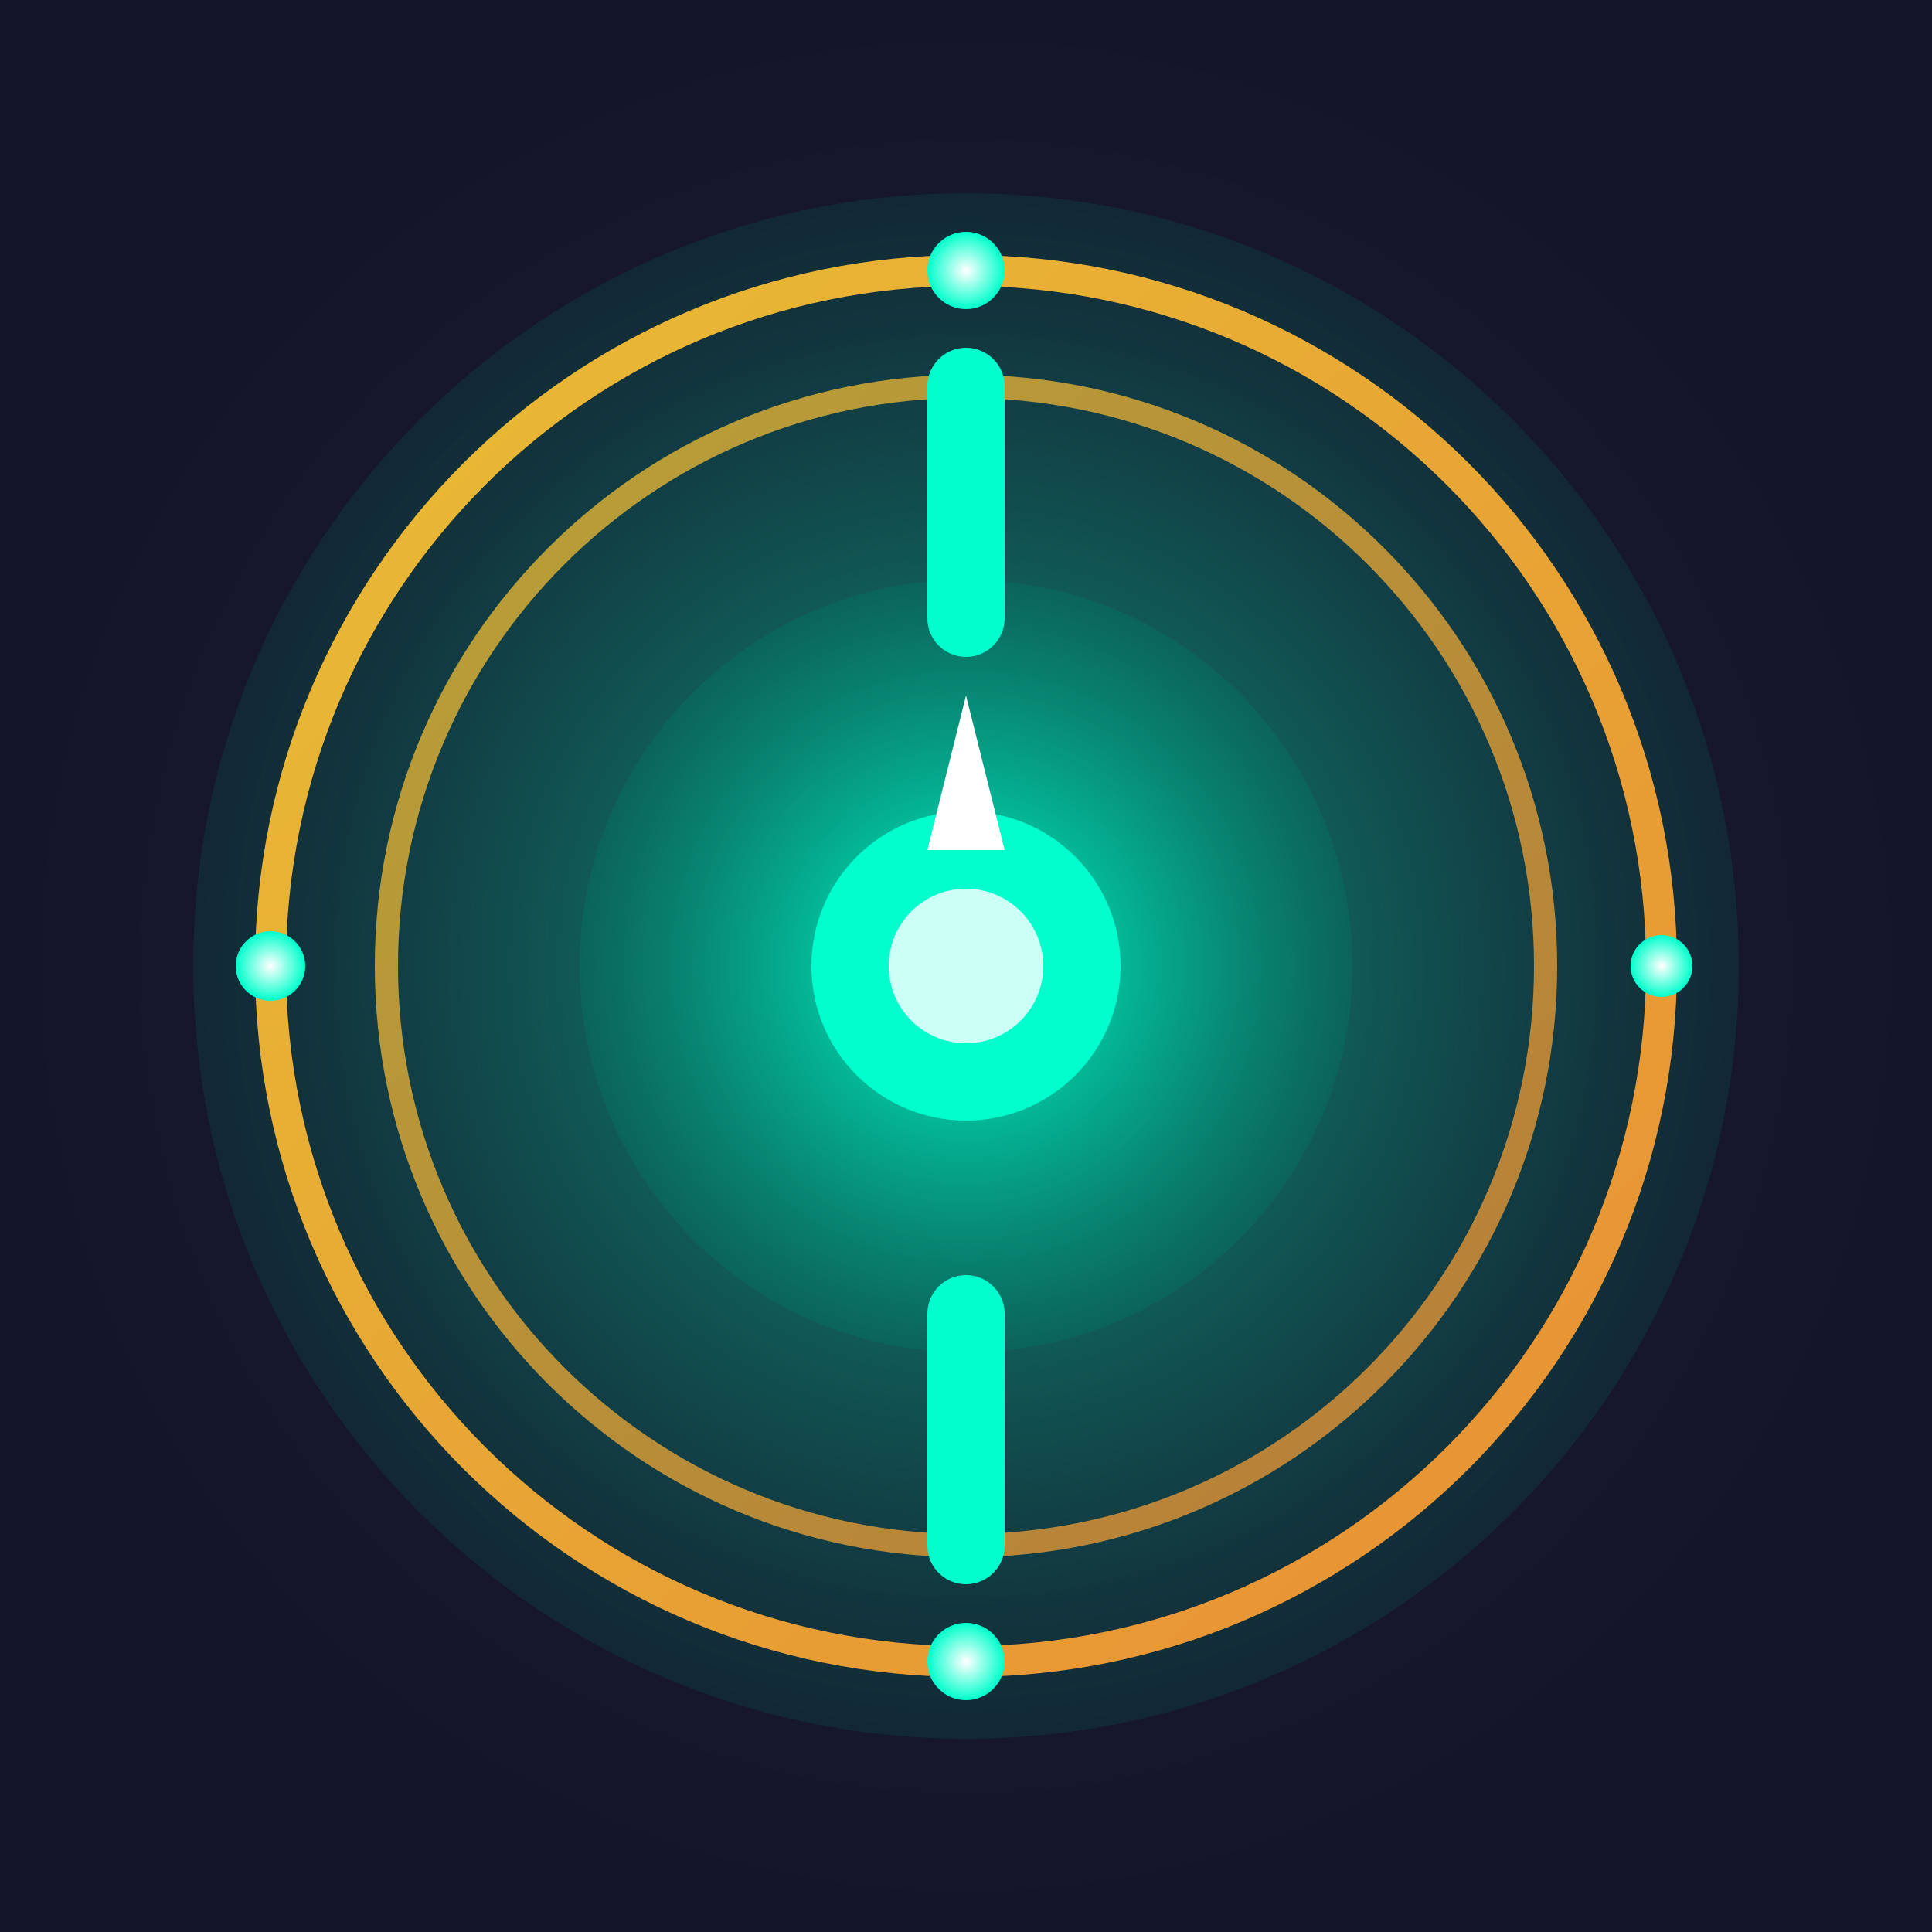
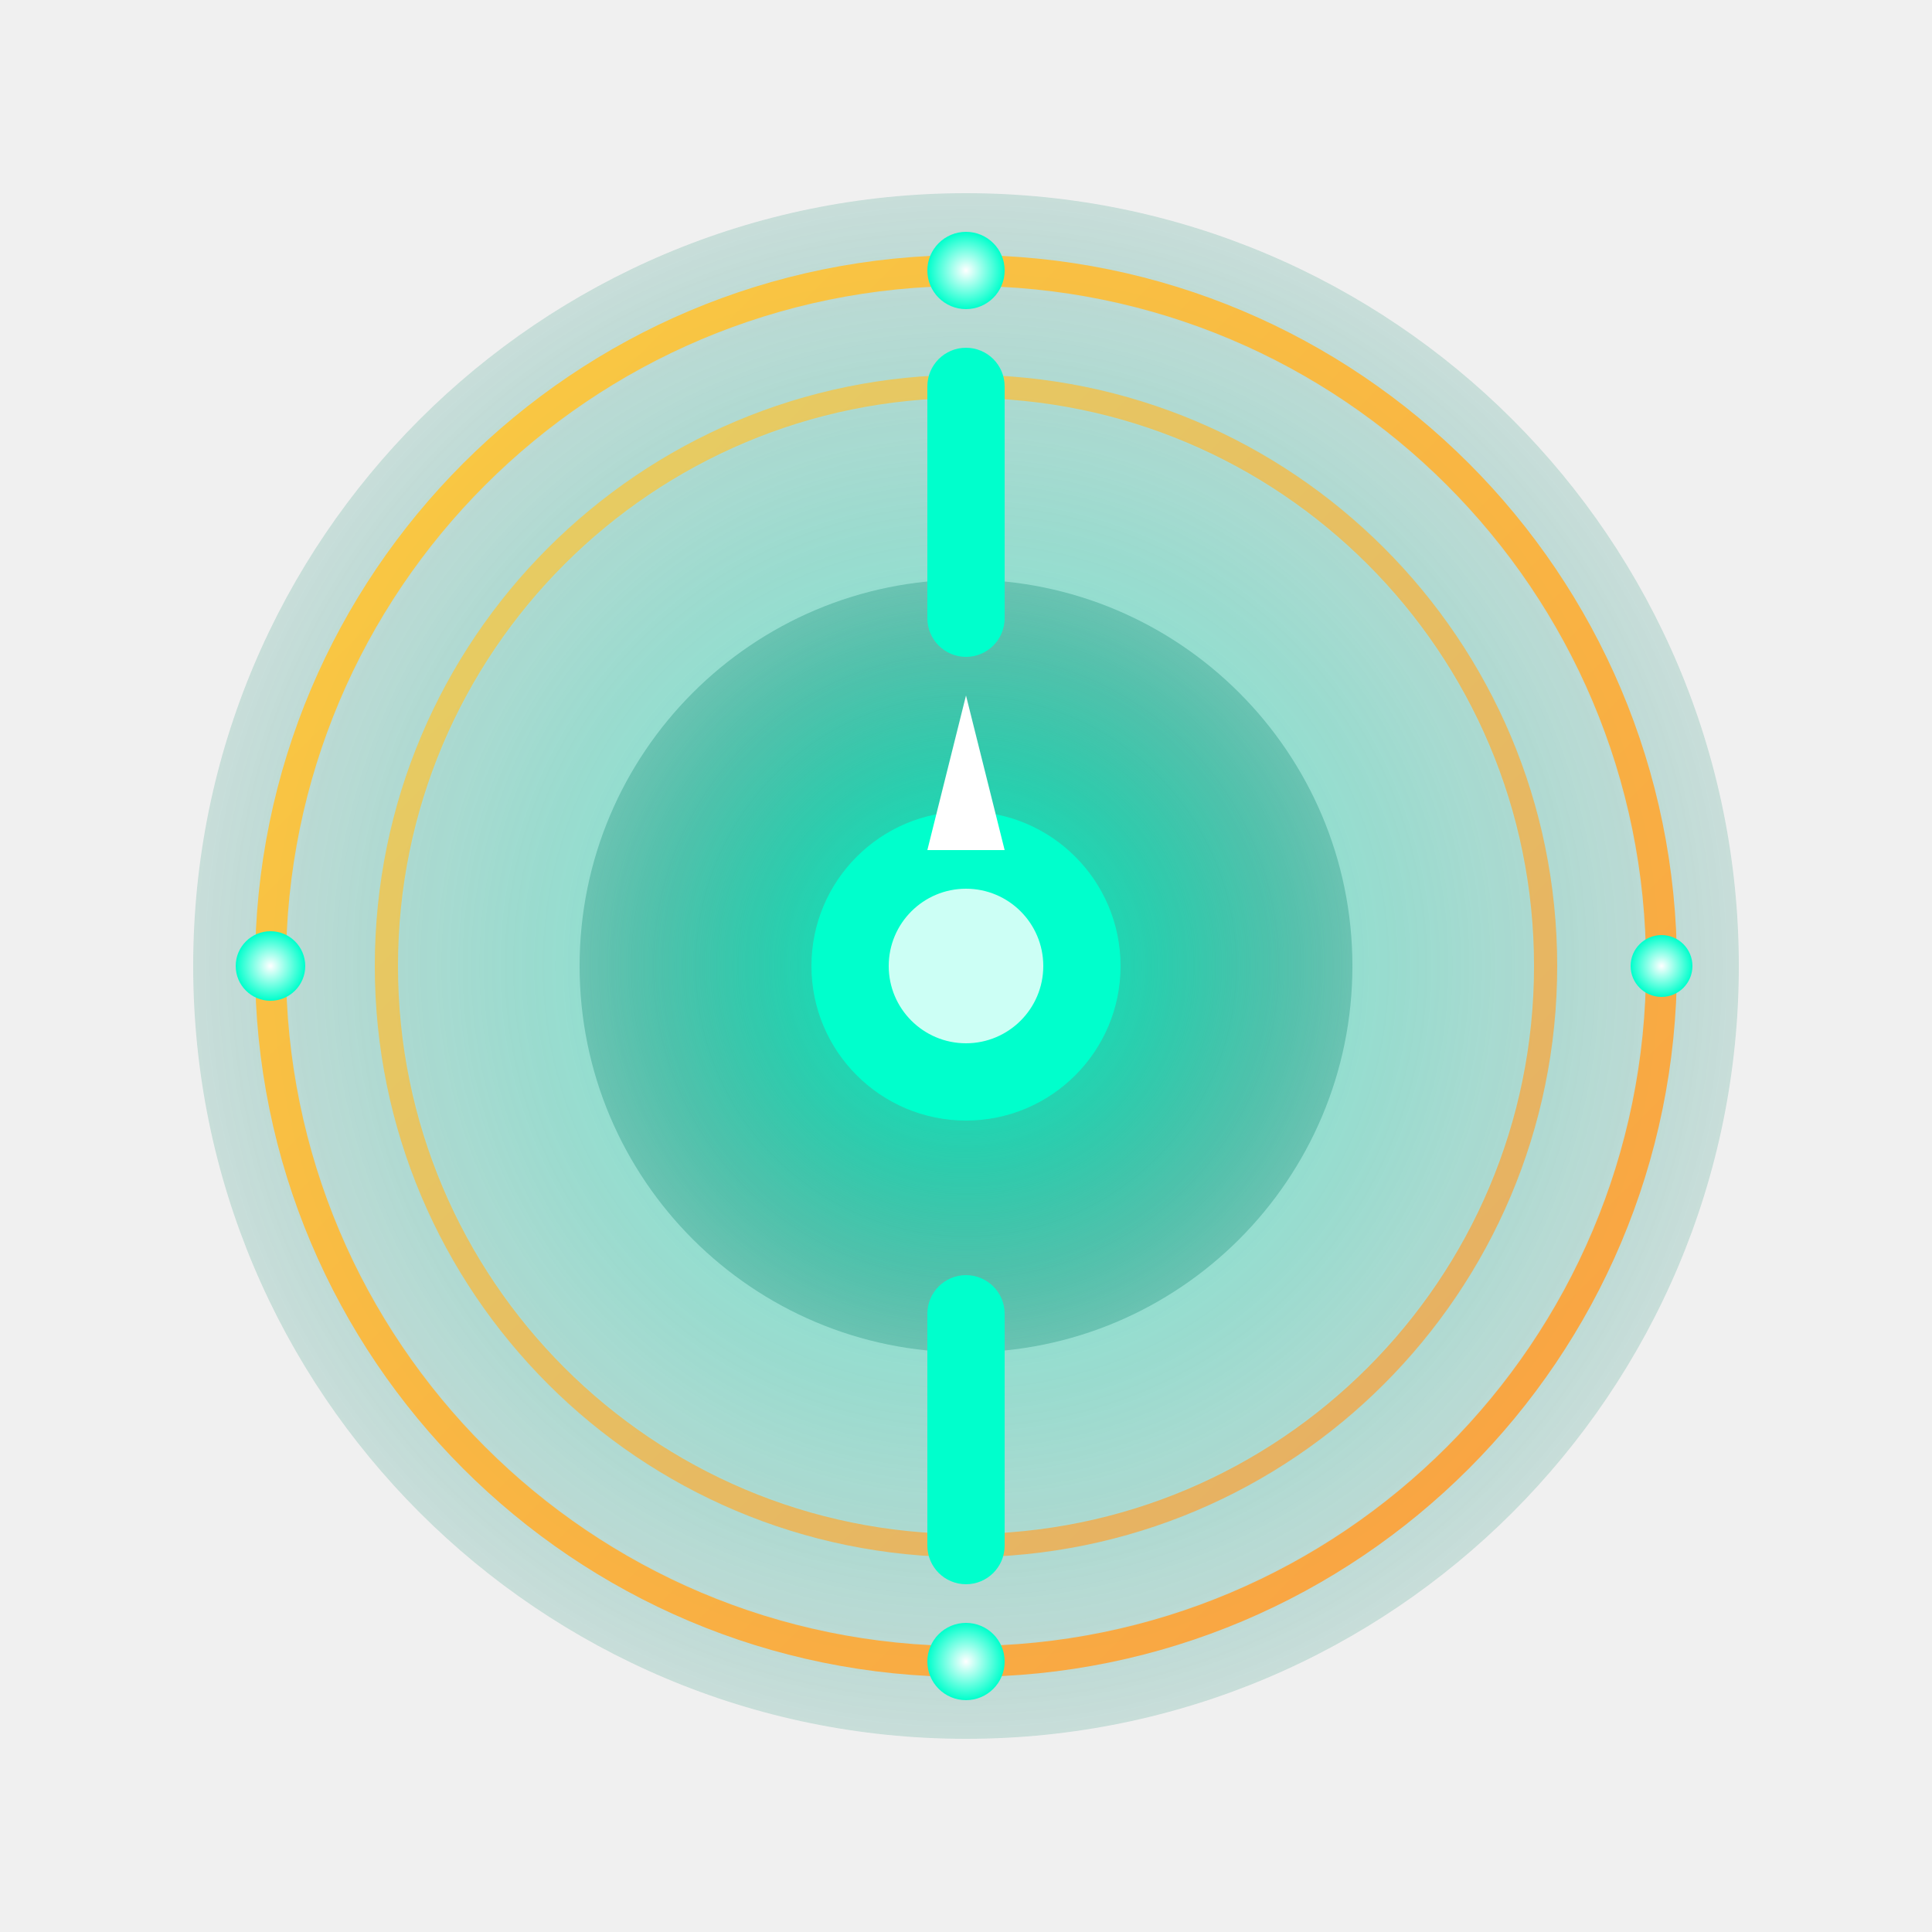
<svg xmlns="http://www.w3.org/2000/svg" viewBox="0 0 500 500" width="500" height="500">
  <defs>
-     <radialGradient id="backgroundGradient" cx="50%" cy="50%" r="50%">
-       <stop offset="0%" stop-color="#1e1e2f" />
-       <stop offset="100%" stop-color="#14142b" />
-     </radialGradient>
    <radialGradient id="pulseGradient" cx="50%" cy="50%" r="70%">
      <stop offset="0%" stop-color="#00ffcc" />
      <stop offset="100%" stop-color="#004d40" stop-opacity="0" />
    </radialGradient>
    <linearGradient id="ringGradient" x1="0%" y1="0%" x2="100%" y2="100%">
      <stop offset="0%" stop-color="#ffcc33" />
      <stop offset="100%" stop-color="#ff9933" />
    </linearGradient>
    <radialGradient id="nodeGradient" cx="50%" cy="50%" r="50%">
      <stop offset="0%" stop-color="#ffffff" />
      <stop offset="100%" stop-color="#00ffcc" />
    </radialGradient>
  </defs>
-   <rect width="500" height="500" fill="url(#backgroundGradient)" />
  <circle cx="250" cy="250" r="200" fill="url(#pulseGradient)" opacity="0.6">
    <animate attributeName="r" from="180" to="220" dur="3s" repeatCount="indefinite" />
    <animate attributeName="opacity" from="0.6" to="0.1" dur="3s" repeatCount="indefinite" />
  </circle>
  <circle cx="250" cy="250" r="100" fill="url(#pulseGradient)">
    <animate attributeName="r" from="80" to="100" dur="2s" repeatCount="indefinite" />
    <animate attributeName="opacity" from="0.4" to="0.2" dur="2s" repeatCount="indefinite" />
  </circle>
  <circle cx="250" cy="250" r="180" fill="none" stroke="url(#ringGradient)" stroke-width="8" opacity="0.9">
    <animateTransform attributeName="transform" type="rotate" from="0 250 250" to="360 250 250" dur="10s" repeatCount="indefinite" />
  </circle>
  <circle cx="250" cy="250" r="150" fill="none" stroke="url(#ringGradient)" stroke-width="6" opacity="0.7">
    <animateTransform attributeName="transform" type="rotate" from="360 250 250" to="0 250 250" dur="8s" repeatCount="indefinite" />
  </circle>
  <circle cx="250" cy="70" r="10" fill="url(#nodeGradient)">
    <animate attributeName="r" from="8" to="12" dur="1.5s" repeatCount="indefinite" />
+     <animateTransform attributeName="transform" type="rotate" from="0 250 250" to="360 250 250" dur="6s" repeatCount="indefinite" />
  </circle>
  <circle cx="430" cy="250" r="8" fill="url(#nodeGradient)">
    <animate attributeName="r" from="6" to="10" dur="1.5s" repeatCount="indefinite" />
+     <animateTransform attributeName="transform" type="rotate" from="360 250 250" to="0 250 250" dur="6s" repeatCount="indefinite" />
  </circle>
  <circle cx="250" cy="430" r="10" fill="url(#nodeGradient)">
    <animate attributeName="r" from="8" to="12" dur="1.5s" repeatCount="indefinite" />
+     <animateTransform attributeName="transform" type="rotate" from="180 250 250" to="540 250 250" dur="6s" repeatCount="indefinite" />
  </circle>
  <circle cx="70" cy="250" r="9" fill="url(#nodeGradient)">
    <animate attributeName="r" from="7" to="11" dur="1.5s" repeatCount="indefinite" />
+     <animateTransform attributeName="transform" type="rotate" from="540 250 250" to="180 250 250" dur="6s" repeatCount="indefinite" />
  </circle>
  <circle cx="250" cy="250" r="40" fill="#00ffcc" />
-   <path d="M240 220 L260 220 L250 180 Z" fill="#ffffff" />
+   <path d="M240 220 L260 220 L250 180 Z" fill="#ffffff">
+     <animateTransform attributeName="transform" type="rotate" from="0 250 250" to="360 250 250" dur="4s" repeatCount="indefinite" />
+   </path>
  <circle cx="250" cy="250" r="20" fill="#ffffff" opacity="0.8">
    <animate attributeName="r" from="15" to="25" dur="2s" repeatCount="indefinite" />
    <animate attributeName="opacity" from="0.8" to="0.3" dur="2s" repeatCount="indefinite" />
  </circle>
  <rect x="240" y="90" width="20" height="80" fill="#00ffcc" rx="10">
    <animateTransform attributeName="transform" type="rotate" from="0 250 250" to="360 250 250" dur="5s" repeatCount="indefinite" />
  </rect>
  <rect x="240" y="330" width="20" height="80" fill="#00ffcc" rx="10">
    <animateTransform attributeName="transform" type="rotate" from="360 250 250" to="0 250 250" dur="5s" repeatCount="indefinite" />
  </rect>
</svg>
